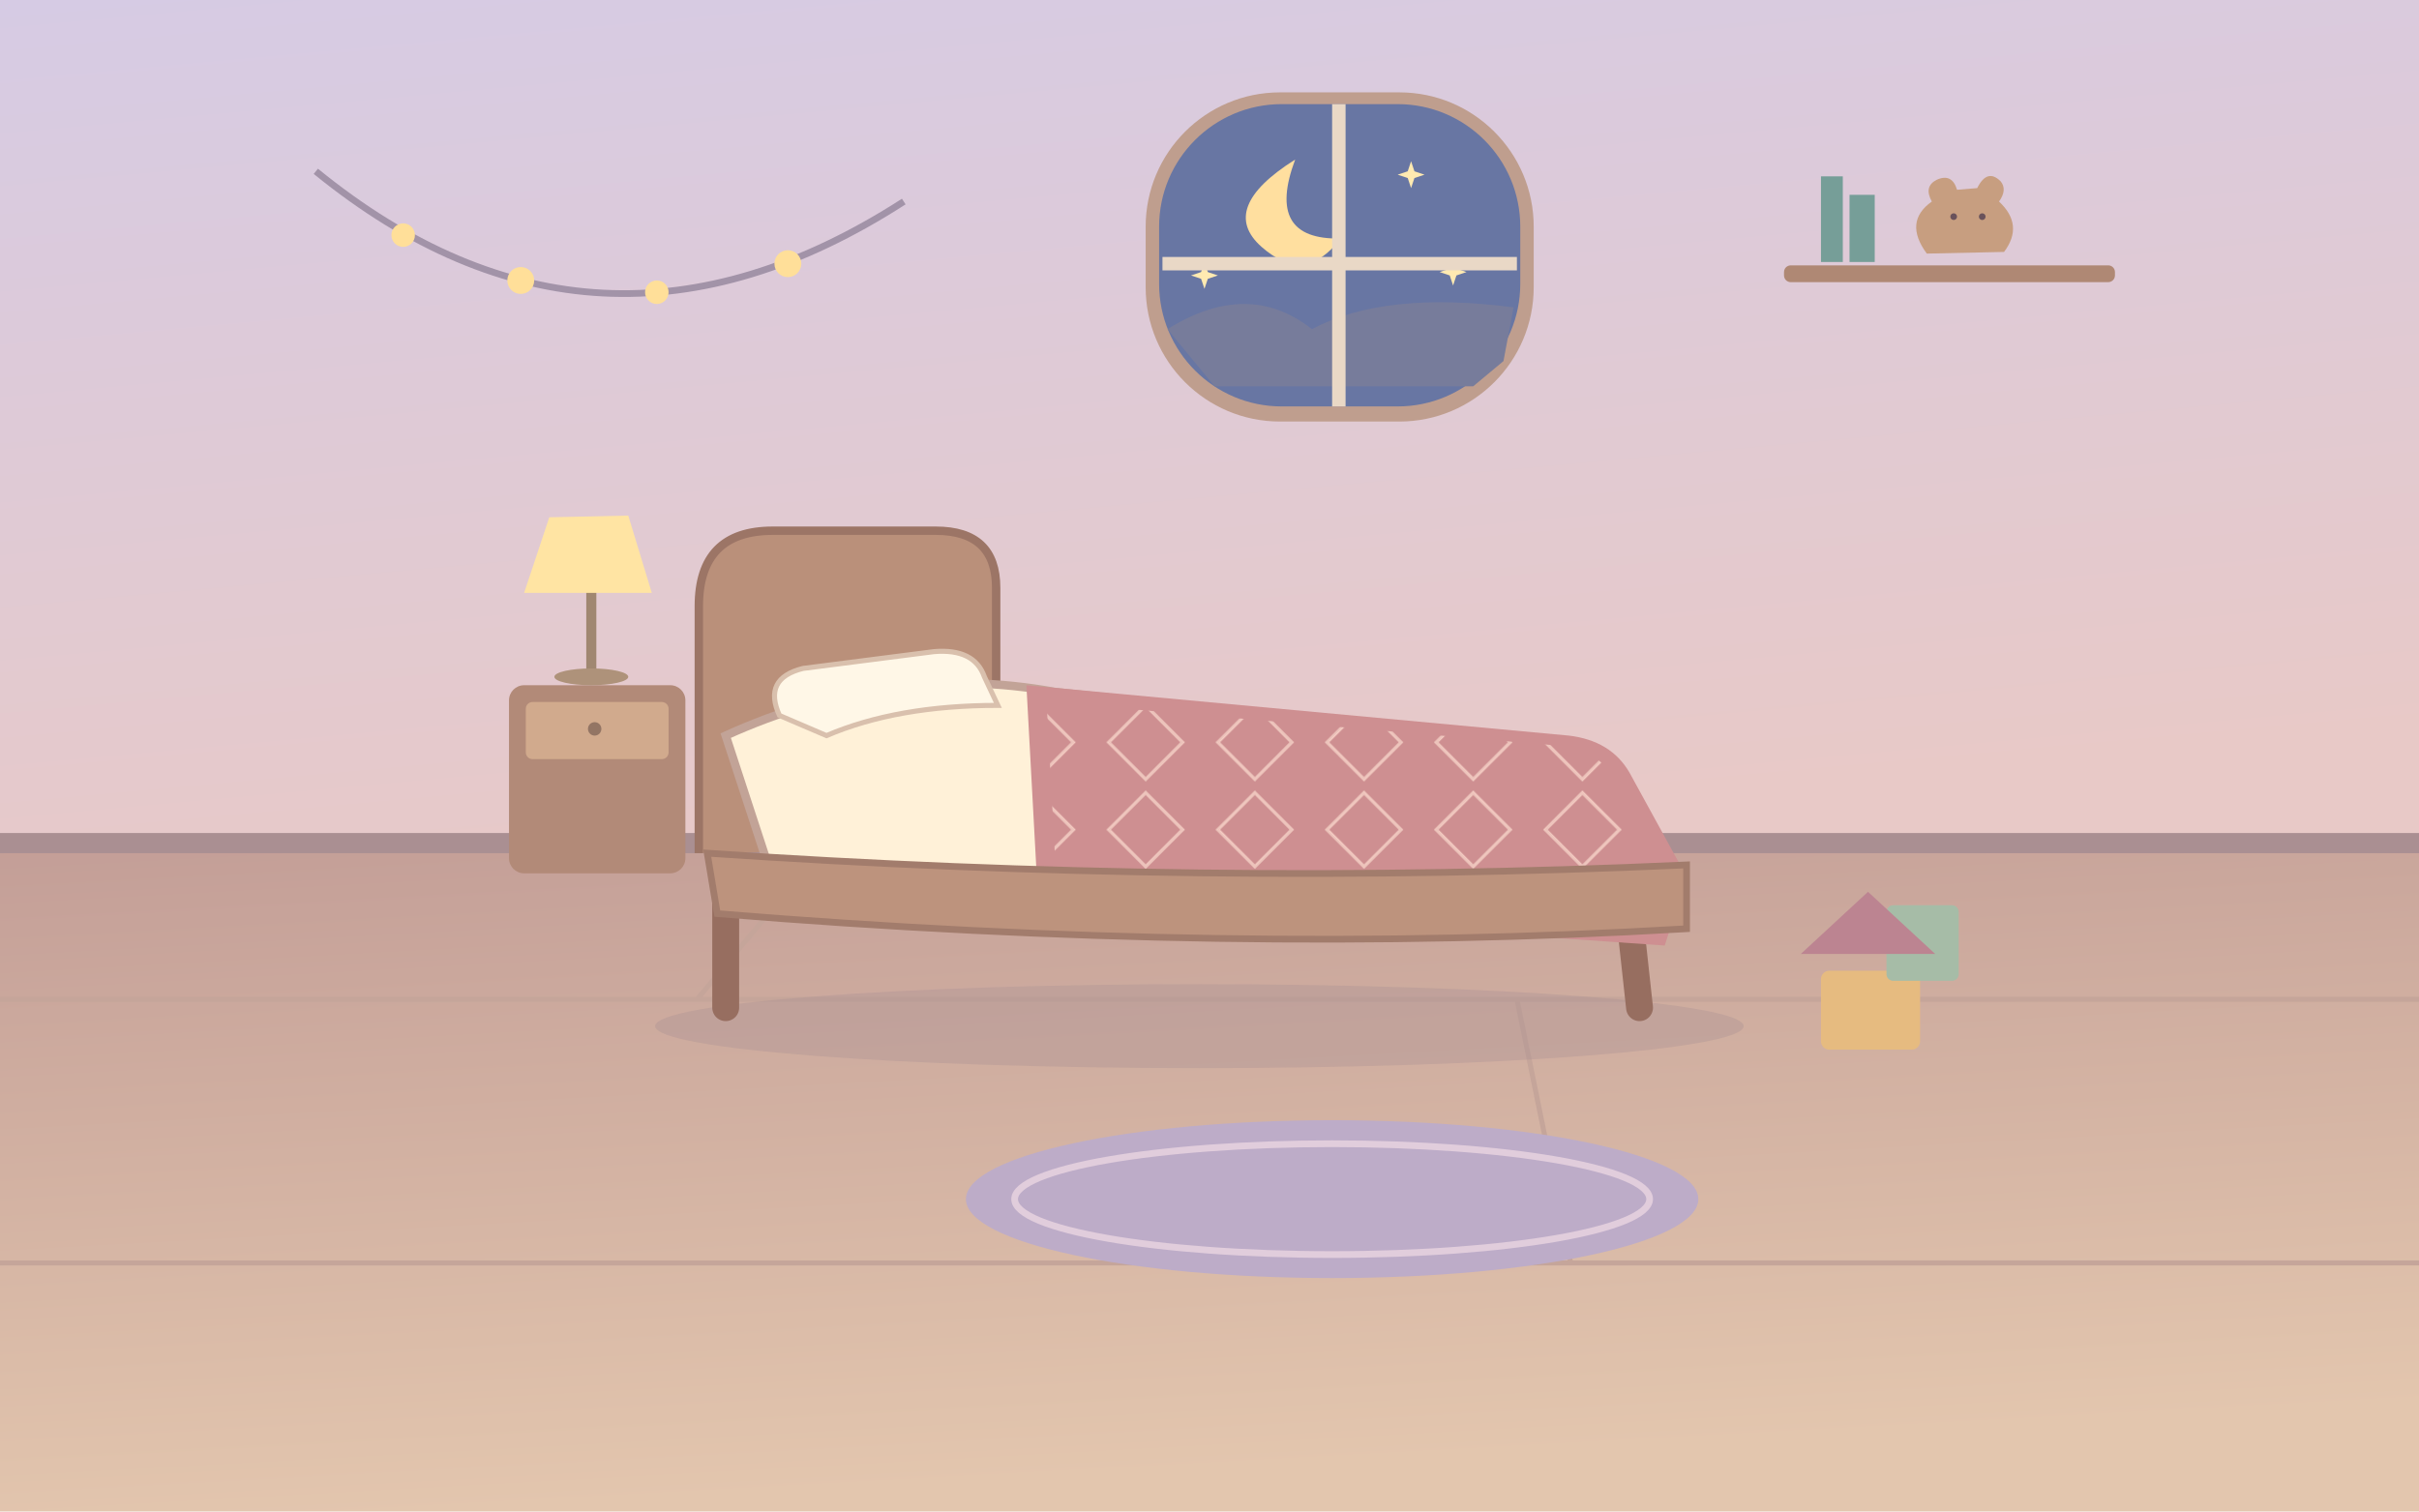
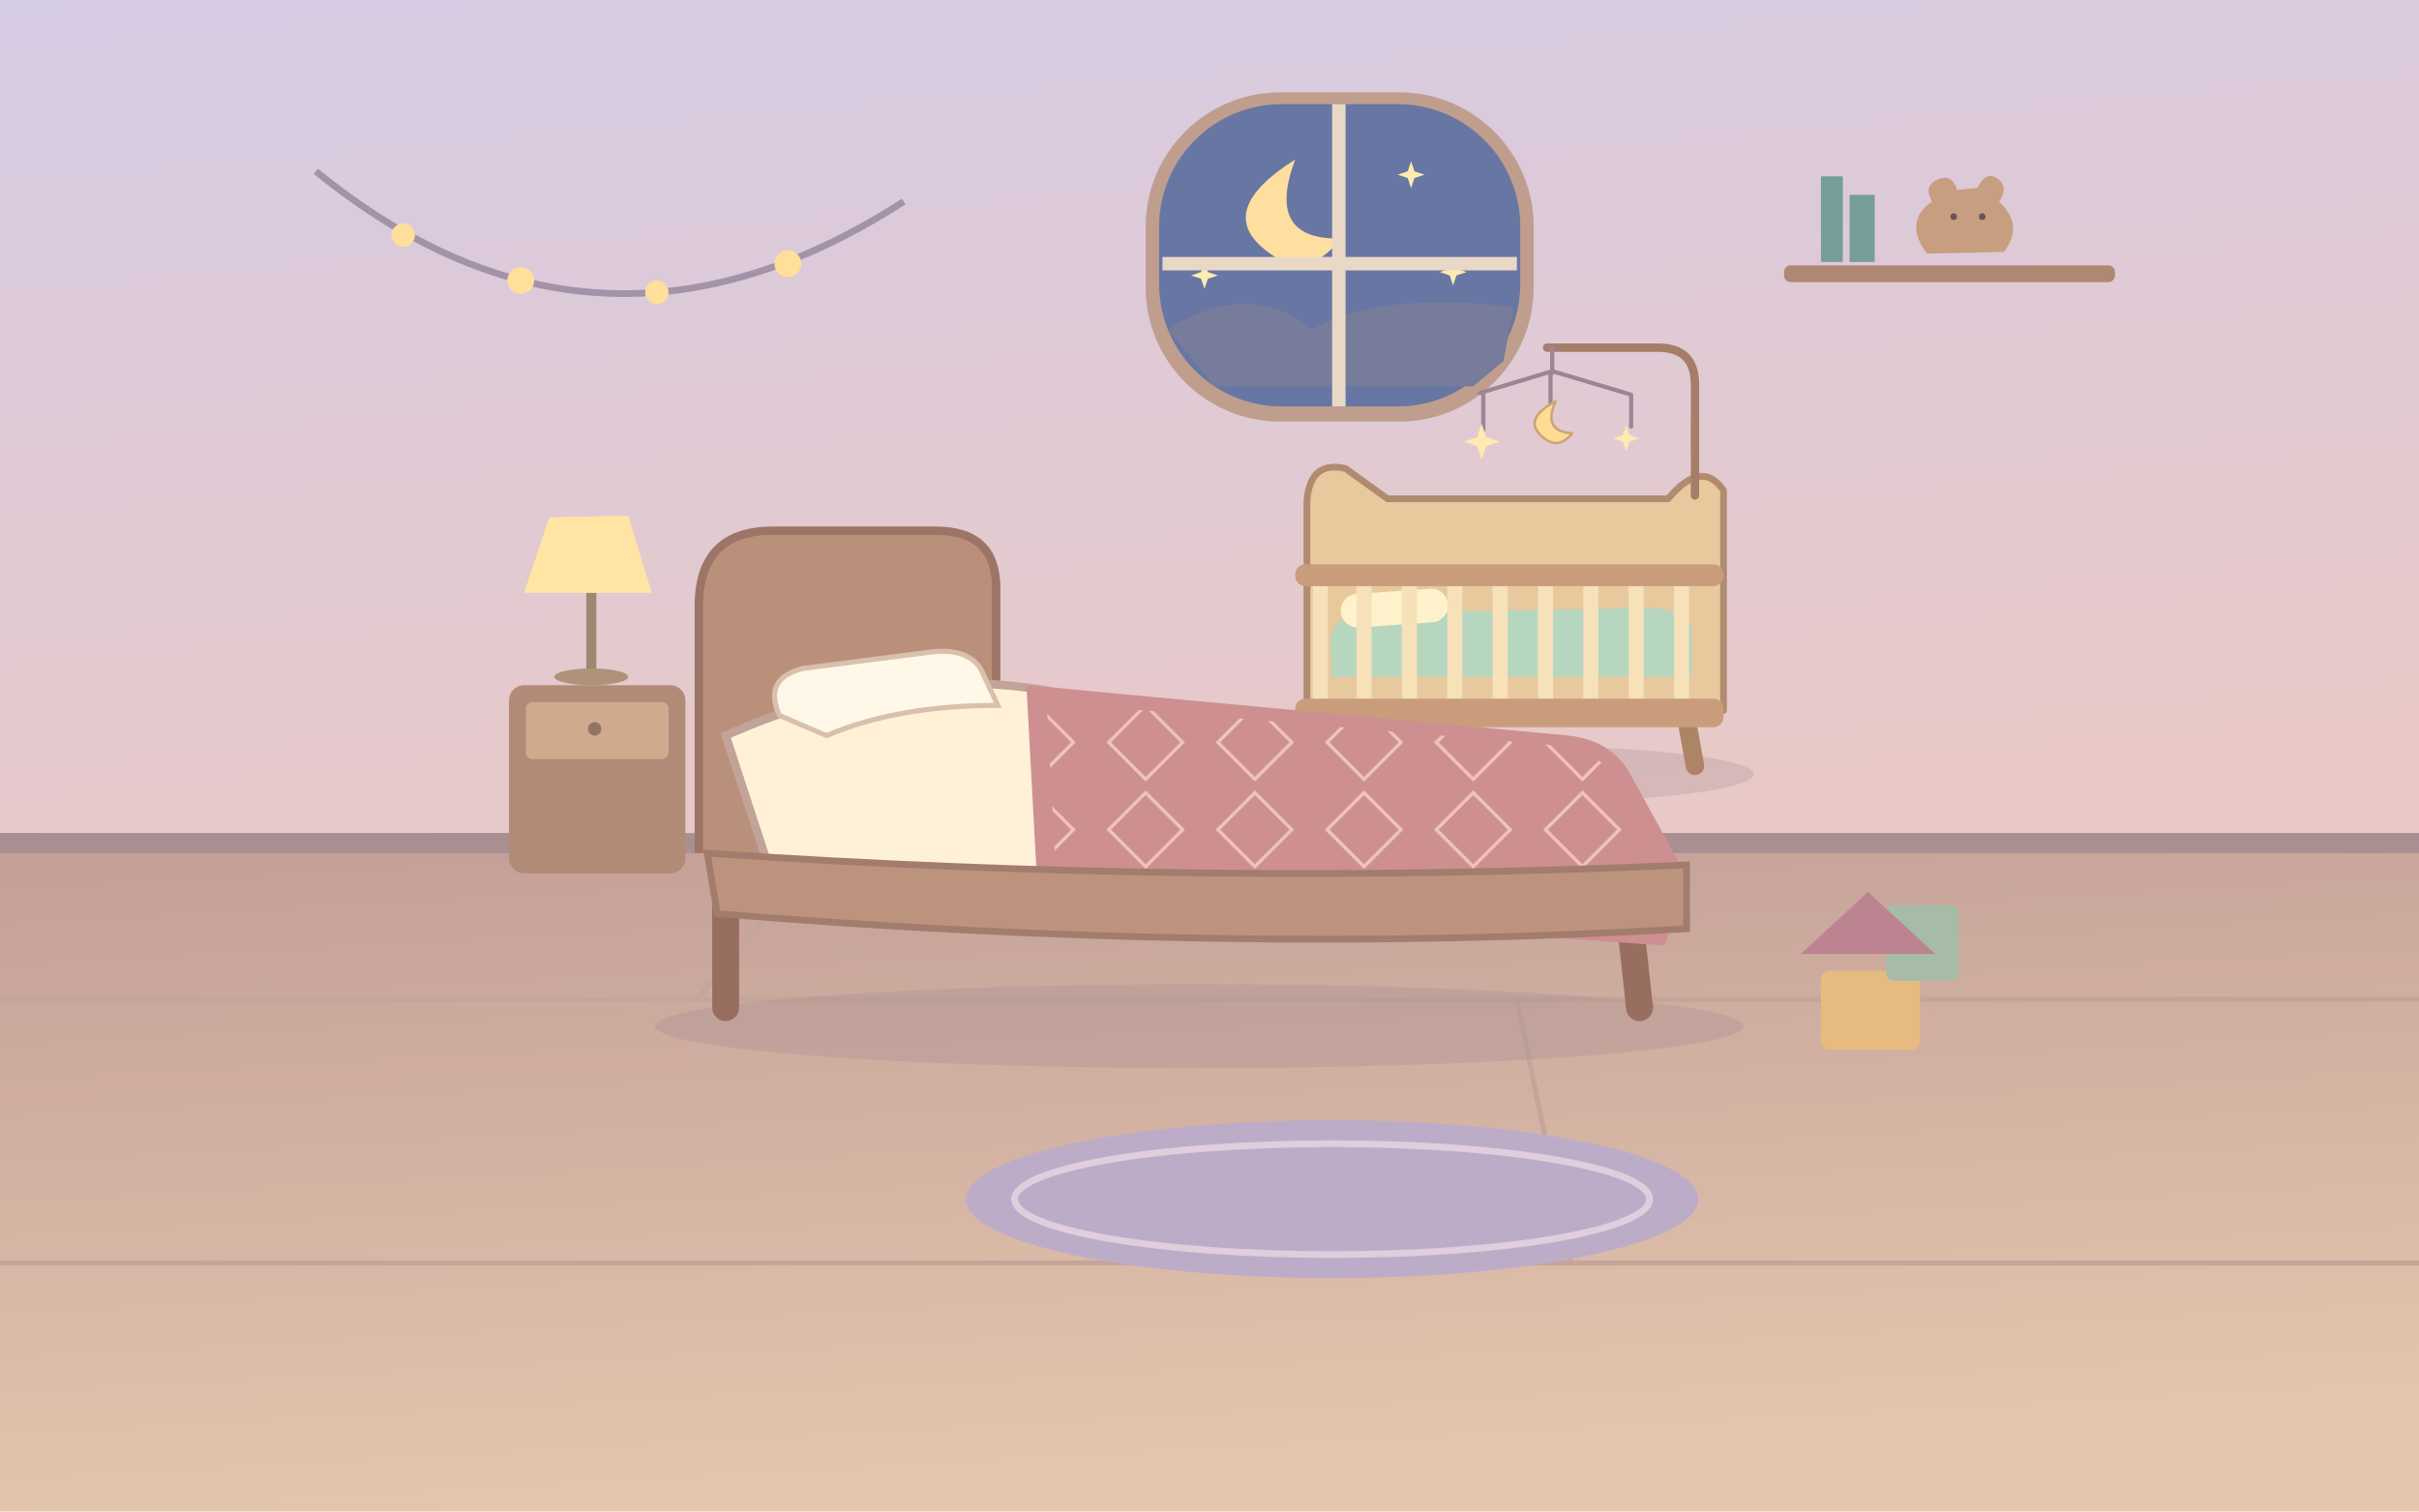
<svg xmlns="http://www.w3.org/2000/svg" viewBox="0 0 1440 900">
  <defs>
    <linearGradient id="wall" x2=".25" y2="1">
      <stop stop-color="#d6cbe4" />
      <stop offset="1" stop-color="#e8c9c7" />
    </linearGradient>
    <linearGradient id="floor" x2=".2" y2="1">
      <stop stop-color="#c39e97" />
      <stop offset="1" stop-color="#e3c6ae" />
    </linearGradient>
    <pattern id="quilt" width="65" height="52" patternUnits="userSpaceOnUse">
      <path d="m32 4 22 22-22 22-22-22Z" fill="none" stroke="#ebc2ba" stroke-width="2" />
    </pattern>
    <g id="star">
      <path d="m0-8 2 6 6 2-6 2-2 6-2-6-6-2 6-2Z" fill="#ffeab1" />
    </g>
  </defs>
  <rect width="1440" height="535" fill="url(#wall)" />
  <rect x="682" y="55" width="231" height="196" rx="80" fill="#bf9e8e" />
  <rect x="690" y="62" width="215" height="180" rx="73" fill="#6876a3" />
  <path d="M771 95q-18 48 27 47-21 28-47 5t20-52Z" fill="#ffdf9f" />
  <use href="#star" x="840" y="104" />
  <use href="#star" x="865" y="162" />
  <use href="#star" x="717" y="164" />
  <path d="M695 196q48-30 86 0 43-23 120-13l-6 32-18 15H723Z" fill="#777c9b" />
  <path d="M797 62v180m-105-85h211" stroke="#e9d8c6" stroke-width="8" />
  <path d="M188 102q167 136 350 18" fill="none" stroke="#a293a8" stroke-width="4" />
  <g fill="#ffdf99">
    <circle cx="240" cy="140" r="7" />
    <circle cx="310" cy="167" r="8" />
    <circle cx="391" cy="174" r="7" />
    <circle cx="469" cy="157" r="8" />
  </g>
  <rect x="1062" y="158" width="197" height="10" rx="4" fill="#af8874" />
  <path d="m1084 156 0-51 13 0 0 51m4 0v-40h15v40" fill="#769e98" />
  <path d="M1147 151q-14-19 3-31-5-9 3-13 9-4 12 6l12-1q6-12 14-4 4 5-1 12 15 14 3 30Z" fill="#c79e80" />
  <circle cx="1163" cy="129" r="2" fill="#69525b" />
  <circle cx="1180" cy="129" r="2" fill="#69525b" />
  <path d="M0 502h1440v398H0Z" fill="url(#floor)" />
  <path d="M0 502h1440" stroke="#aa8f92" stroke-width="12" />
  <path d="M0 595h1440M0 752h1440m-956-240-69 83m488 0 32 157" stroke="#c5a59a" fill="none" stroke-width="3" />
+   <g transform="translate(897 310)" stroke-linecap="round" stroke-linejoin="round">
+     <ellipse cx="3" cy="151" rx="144" ry="17" fill="#a88f91" opacity=".3" />
+     <path d="m-113 112-7 32m226-31 6 33" stroke="#ae8467" stroke-width="11" />
+     <path d="M-119 114V-12q2-24 23-19l25 18h167q20-24 33-5v131Z" fill="#e7c99d" stroke="#b18b70" stroke-width="4" />
+     <path d="M-105 71q2-16 25-16l164-3q19 0 26 11v30h-214Z" fill="#b6d6bf" />
+     <rect x="-99" y="43" width="64" height="20" rx="10" fill="#fff2cb" transform="rotate(-4 -80 51)" />
+     <path d="M-111 35v76m26-76v76m27-76v76m27-76v76m27-76v76m27-76v76m27-76v76m27-76v76m27-76v76" stroke="#f6e1b9" stroke-width="9" />
+     <rect x="-126" y="26" width="255" height="13" rx="6" fill="#c99d7c" />
+     <rect x="-126" y="106" width="255" height="17" rx="6" fill="#c99d7c" />
+     <path d="M112-15v-66q0-22-22-22H24" fill="none" stroke="#a67d68" stroke-width="5" />
+     <path d="M27-103v15m-43 12 43-13 47 14m-88 0v21m40-33v23m48-10v18" fill="none" stroke="#9f8593" stroke-width="2.5" />
+     <use href="#star" transform="translate(-15 -47) scale(1.35)" />
+     <use href="#star" transform="translate(71 -49)" />
+     <path d="M29-71q-8 18 10 19-9 11-19 1t9-20Z" fill="#ffdb95" stroke="#c9a578" stroke-width="1.5" />
+   </g>
  <ellipse cx="714" cy="611" rx="324" ry="25" fill="#a88f91" opacity=".35" />
  <path d="M432 481v119m531-119 13 119" stroke="#976e60" stroke-width="16" stroke-linecap="round" />
  <path d="M416 508V361q0-45 44-45h97q36 0 36 34v155" fill="#ba907a" stroke="#9c7566" stroke-width="5" />
  <path d="M432 438q97-44 196-26l308 33 61 69-530 31Z" fill="#fff1d8" stroke="#c2a397" stroke-width="5" />
  <path d="M464 426q-10-22 14-28l78-10q24-2 30 15l8 17q-60 0-102 18Z" fill="#fff7e7" stroke="#d9c0ad" stroke-width="3" />
  <path d="m611 408 323 30q25 3 36 22l34 62-13 41-373-26Z" fill="#ce8f91" />
  <path d="m623 418 305 26q23 2 32 19l27 53-13 34-345-22Z" fill="url(#quilt)" />
  <path d="M421 508q295 20 583 7v38q-272 16-577-9Z" fill="#bd937d" stroke="#a27c6c" stroke-width="4" />
  <rect x="303" y="408" width="105" height="112" rx="9" fill="#b28a78" />
  <rect x="313" y="418" width="85" height="34" rx="4" fill="#d1aa8d" />
  <circle cx="354" cy="434" r="4" fill="#937564" />
  <path d="M352 405v-75" stroke="#a08771" stroke-width="6" />
  <path d="m327 308 47-1 14 46h-76Z" fill="#ffe4a3" />
  <ellipse cx="352" cy="403" rx="22" ry="5" fill="#ae927a" />
  <ellipse cx="793" cy="714" rx="218" ry="47" fill="#bdacc8" />
  <ellipse cx="793" cy="714" rx="189" ry="33" fill="none" stroke="#e1cddc" stroke-width="4" />
  <g transform="translate(1084 613)">
    <rect x="0" y="-35" width="59" height="47" rx="5" fill="#e6bb80" />
    <rect x="39" y="-74" width="43" height="45" rx="4" fill="#a6bca7" />
    <path d="m-12-45 40-37 40 37Z" fill="#bc8491" />
  </g>
</svg>
